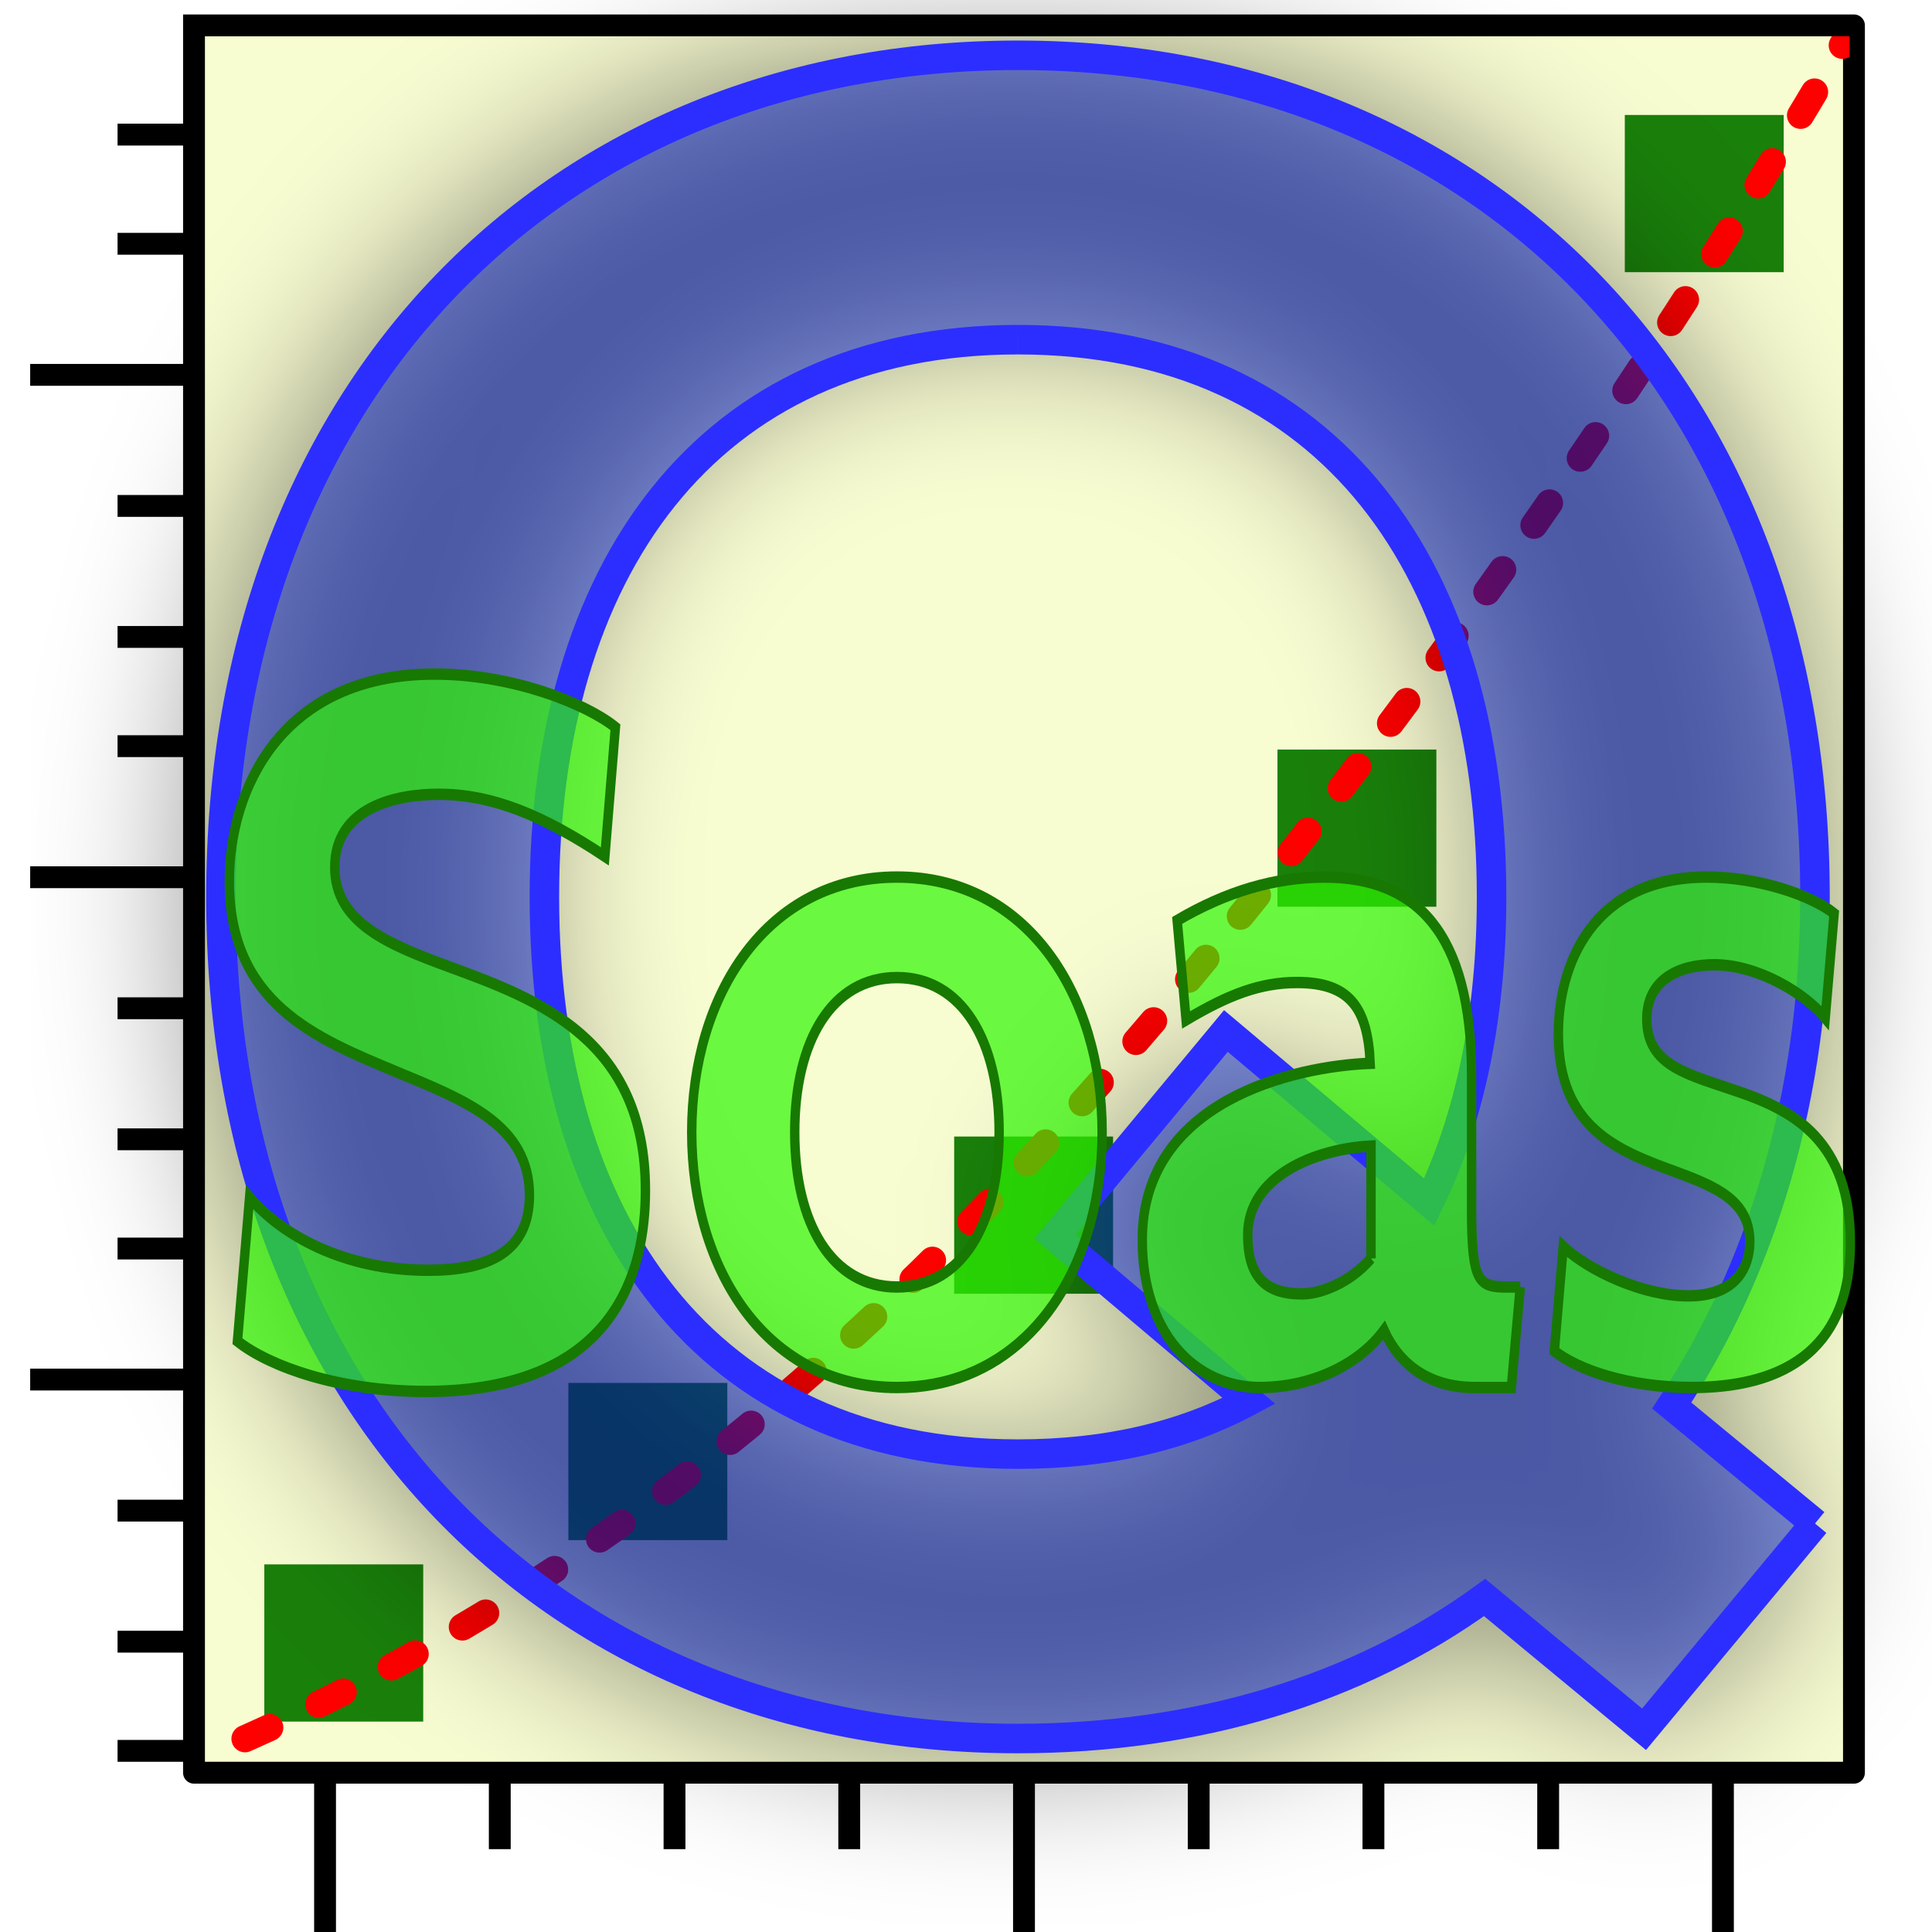
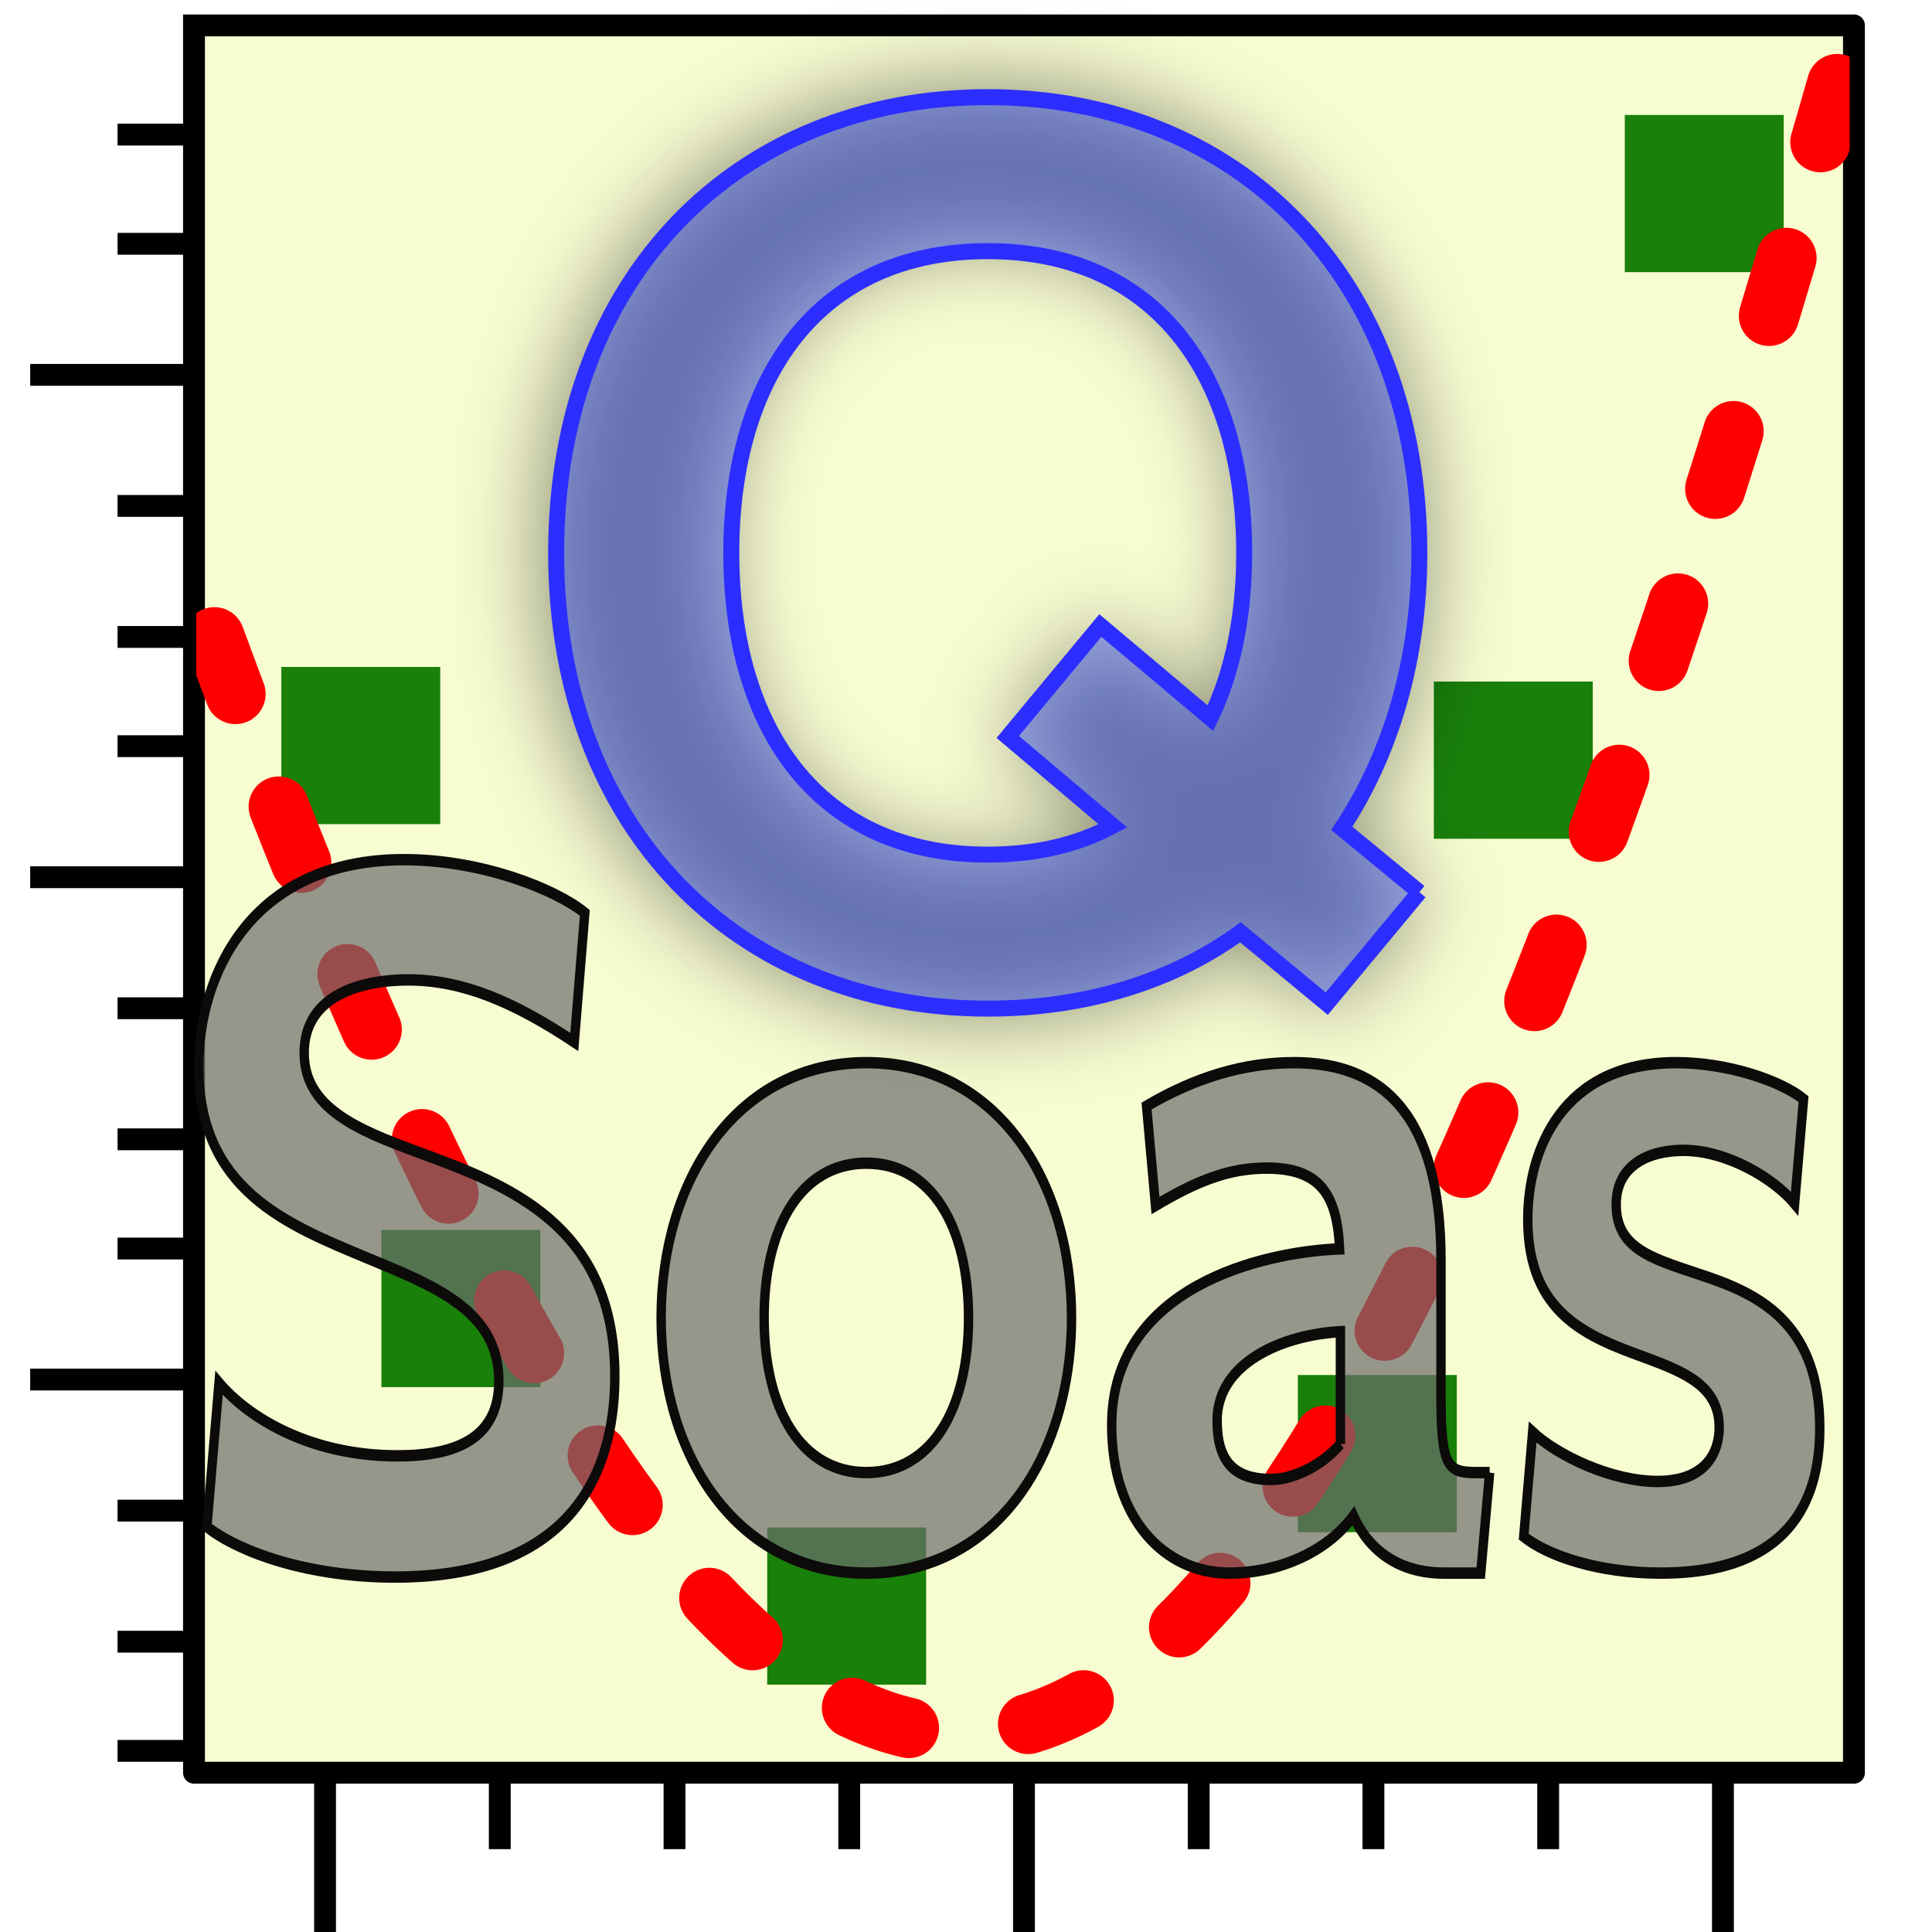
<svg xmlns="http://www.w3.org/2000/svg" xmlns:xlink="http://www.w3.org/1999/xlink" width="128" height="128" viewBox="0 0 102.4 102.4" version="1.1" id="svg2" enable-background="new">
  <defs id="defs4">
    <g id="g6">
      <symbol overflow="visible" id="glyph0-0" style="overflow:visible">
        <path style="stroke:none" d="" id="path9" />
      </symbol>
      <symbol overflow="visible" id="glyph0-1" style="overflow:visible">
        <path style="stroke:none" d="m 4.359,0 0,-4.141 -4.156,0 0,4.141 z" id="path12" />
      </symbol>
      <symbol overflow="visible" id="glyph1-0" style="overflow:visible">
        <path style="stroke:none" d="" id="path15" />
      </symbol>
      <symbol overflow="visible" id="glyph1-1" style="overflow:visible">
        <path style="stroke:none" d="M -0.531,-0.891 -1.25,-1.625 c -0.969,-1.078 -1.344,-1.5 -2.047,-1.5 -0.781,0 -1.344,0.625 -1.344,1.469 0,0.797 0.641,1.312 1.266,1.312 0.391,0 0.391,-0.359 0.391,-0.375 0,-0.125 -0.094,-0.359 -0.375,-0.359 -0.188,0 -0.359,0.125 -0.359,0.375 0,0.047 0,0.062 0,0.078 -0.453,-0.156 -0.703,-0.531 -0.703,-0.938 0,-0.625 0.562,-0.938 1.125,-0.938 0.562,0 1.109,0.359 1.547,0.734 l 1.484,1.344 C -0.188,-0.344 -0.172,-0.344 0,-0.344 l 0,-2.594 -1.219,-0.188 0,0.172 c 0.219,0.031 0.516,0.078 0.625,0.156 0.062,0.047 0.062,0.5 0.062,0.656 z" id="path18" />
      </symbol>
      <symbol overflow="visible" id="glyph1-2" style="overflow:visible">
        <path style="stroke:none" d="m -1.156,-2.047 0.609,0 c 0.25,0 0.328,0.016 0.328,0.531 l 0,0.141 0.219,0 c -0.016,-0.281 -0.016,-0.641 -0.016,-0.938 0,-0.297 0,-0.656 0.016,-0.953 l -0.219,0 0,0.156 c 0,0.516 -0.078,0.531 -0.328,0.531 l -0.609,0 0,-0.703 -0.203,0 0,0.703 -3.172,0 c -0.141,0 -0.188,0 -0.188,0.109 0,0.062 0,0.078 0.078,0.141 l 3.281,2.141 0.203,0 z m -0.203,-0.047 0,1.703 -2.609,-1.703 z" id="path21" />
      </symbol>
      <symbol overflow="visible" id="glyph1-3" style="overflow:visible">
        <path style="stroke:none" d="m -2.281,-0.922 -0.172,0 c -1.766,0 -2.016,-0.859 -2.016,-1.219 0,-0.172 0.047,-0.453 0.281,-0.609 0,0.109 0,0.375 0.312,0.375 0.219,0 0.328,-0.156 0.328,-0.312 0,-0.109 -0.062,-0.328 -0.344,-0.328 -0.422,0 -0.75,0.312 -0.75,0.891 0,0.891 0.891,1.828 2.438,1.828 1.859,0 2.359,-0.797 2.359,-1.453 0,-0.766 -0.656,-1.438 -1.578,-1.438 -0.891,0 -1.547,0.625 -1.547,1.391 0,0.484 0.344,0.734 0.688,0.875 z M -0.047,-1.75 c 0,0.438 -0.406,0.656 -0.516,0.688 -0.328,0.125 -0.891,0.125 -1.016,0.125 -0.547,0 -1.234,-0.219 -1.234,-0.844 0,-0.109 0,-0.438 0.422,-0.656 0.266,-0.125 0.625,-0.125 0.969,-0.125 0.328,0 0.672,0 0.922,0.125 0.422,0.203 0.453,0.531 0.453,0.688 z" id="path24" />
      </symbol>
      <symbol overflow="visible" id="glyph2-0" style="overflow:visible">
        <path style="stroke:none" d="" id="path27" />
      </symbol>
      <symbol overflow="visible" id="glyph2-1" style="overflow:visible">
        <path style="stroke:none" d="m -3.797,-4.844 c -0.141,-0.047 -0.156,-0.047 -0.234,-0.047 -0.172,0 -0.266,0.141 -0.266,0.297 0,0.094 0.062,0.25 0.203,0.344 0.062,0.016 0.359,0.109 0.547,0.141 0.25,0.078 0.531,0.141 0.797,0.203 l 1.797,0.453 c 0.141,0.031 0.844,0.469 0.844,1.125 0,0.5 -0.438,0.609 -0.812,0.609 -0.453,0 -1.078,-0.172 -1.953,-0.5 -0.406,-0.156 -0.516,-0.203 -0.719,-0.203 -0.438,0 -0.812,0.312 -0.812,0.812 0,0.953 1.453,1.312 1.531,1.312 0.109,0 0.109,-0.094 0.109,-0.109 0,-0.109 -0.031,-0.109 -0.188,-0.156 -0.938,-0.281 -1.234,-0.672 -1.234,-1.016 0,-0.078 0,-0.25 0.312,-0.25 0.25,0 0.516,0.109 0.703,0.172 1.062,0.406 1.625,0.578 2.094,0.578 0.891,0 1.188,-0.625 1.188,-1.219 0,-0.391 -0.172,-0.719 -0.453,-1 0.516,0.125 1.016,0.25 1.547,0.641 0.328,0.266 0.625,0.641 0.625,1.094 0,0.141 -0.031,0.594 -0.422,0.766 0,-0.156 0,-0.297 -0.125,-0.422 C 1.203,-1.328 1.062,-1.422 0.875,-1.422 c -0.312,0 -0.344,0.266 -0.344,0.359 0,0.234 0.156,0.562 0.641,0.562 0.5,0 0.875,-0.438 0.875,-1.062 0,-1.016 -0.906,-2.047 -2.031,-2.328 z" id="path30" />
      </symbol>
      <symbol overflow="visible" id="glyph3-0" style="overflow:visible">
        <path style="stroke:none" d="" id="path33" />
      </symbol>
      <symbol overflow="visible" id="glyph3-1" style="overflow:visible">
        <path style="stroke:none" d="m 2.047,-4.453 c 0,-0.172 0,-0.188 -0.156,-0.188 C 1.453,-4.188 0.844,-4.188 0.625,-4.188 l 0,0.203 c 0.141,0 0.547,0 0.906,-0.172 l 0,3.609 c 0,0.25 -0.016,0.328 -0.641,0.328 l -0.234,0 0,0.219 c 0.25,-0.016 0.859,-0.016 1.141,-0.016 0.266,0 0.875,0 1.125,0.016 l 0,-0.219 -0.219,0 c -0.641,0 -0.656,-0.078 -0.656,-0.328 z" id="path36" />
      </symbol>
      <symbol overflow="visible" id="glyph3-2" style="overflow:visible">
        <path style="stroke:none" d="M 0.891,-0.531 1.625,-1.25 c 1.078,-0.969 1.5,-1.344 1.5,-2.047 0,-0.781 -0.625,-1.344 -1.469,-1.344 -0.797,0 -1.312,0.641 -1.312,1.266 0,0.391 0.359,0.391 0.375,0.391 0.125,0 0.359,-0.094 0.359,-0.375 0,-0.188 -0.125,-0.359 -0.375,-0.359 -0.047,0 -0.062,0 -0.078,0 0.156,-0.453 0.531,-0.703 0.938,-0.703 0.625,0 0.938,0.562 0.938,1.125 0,0.562 -0.359,1.109 -0.734,1.547 l -1.344,1.484 C 0.344,-0.188 0.344,-0.172 0.344,0 l 2.594,0 0.188,-1.219 -0.172,0 C 2.922,-1 2.875,-0.703 2.797,-0.594 c -0.047,0.062 -0.5,0.062 -0.656,0.062 z" id="path39" />
      </symbol>
      <symbol overflow="visible" id="glyph3-3" style="overflow:visible">
        <path style="stroke:none" d="M 2.016,-2.453 C 2.594,-2.641 3,-3.125 3,-3.672 3,-4.25 2.391,-4.641 1.719,-4.641 c -0.703,0 -1.234,0.422 -1.234,0.953 0,0.219 0.156,0.359 0.359,0.359 0.203,0 0.344,-0.156 0.344,-0.359 0,-0.344 -0.328,-0.344 -0.422,-0.344 C 0.969,-4.375 1.438,-4.469 1.688,-4.469 c 0.281,0 0.672,0.156 0.672,0.781 0,0.078 -0.016,0.484 -0.203,0.797 C 1.953,-2.562 1.719,-2.531 1.547,-2.531 1.484,-2.516 1.312,-2.516 1.266,-2.516 1.219,-2.5 1.156,-2.5 1.156,-2.422 c 0,0.078 0.062,0.078 0.172,0.078 l 0.312,0 c 0.562,0 0.828,0.469 0.828,1.156 0,0.938 -0.484,1.141 -0.797,1.141 -0.297,0 -0.812,-0.109 -1.062,-0.531 0.25,0.047 0.469,-0.109 0.469,-0.375 0,-0.25 -0.188,-0.391 -0.391,-0.391 -0.172,0 -0.391,0.094 -0.391,0.406 0,0.625 0.641,1.094 1.406,1.094 0.844,0 1.484,-0.641 1.484,-1.344 0,-0.578 -0.438,-1.125 -1.172,-1.266 z" id="path42" />
      </symbol>
      <symbol overflow="visible" id="glyph4-0" style="overflow:visible">
        <path style="stroke:none" d="" id="path45" />
      </symbol>
      <symbol overflow="visible" id="glyph4-1" style="overflow:visible">
        <path style="stroke:none" d="M 3.328,-3.016 C 3.391,-3.266 3.625,-4.188 4.312,-4.188 c 0.047,0 0.297,0 0.5,0.125 C 4.531,-4 4.344,-3.766 4.344,-3.516 c 0,0.156 0.109,0.344 0.375,0.344 0.219,0 0.531,-0.172 0.531,-0.578 0,-0.516 -0.578,-0.656 -0.922,-0.656 -0.578,0 -0.922,0.531 -1.047,0.75 -0.25,-0.656 -0.781,-0.75 -1.078,-0.75 -1.031,0 -1.609,1.281 -1.609,1.531 0,0.109 0.109,0.109 0.125,0.109 0.078,0 0.109,-0.031 0.125,-0.109 0.344,-1.062 1,-1.312 1.344,-1.312 0.188,0 0.531,0.094 0.531,0.672 0,0.312 -0.172,0.969 -0.531,2.375 -0.156,0.609 -0.516,1.031 -0.953,1.031 -0.062,0 -0.281,0 -0.5,-0.125 0.25,-0.062 0.469,-0.266 0.469,-0.547 0,-0.266 -0.219,-0.344 -0.359,-0.344 -0.312,0 -0.547,0.25 -0.547,0.578 0,0.453 0.484,0.656 0.922,0.656 0.672,0 1.031,-0.703 1.047,-0.75 0.125,0.359 0.484,0.75 1.078,0.75 1.031,0 1.594,-1.281 1.594,-1.531 0,-0.109 -0.078,-0.109 -0.109,-0.109 -0.094,0 -0.109,0.047 -0.141,0.109 -0.328,1.078 -1,1.312 -1.312,1.312 -0.391,0 -0.547,-0.312 -0.547,-0.656 0,-0.219 0.047,-0.438 0.156,-0.875 z" id="path48" />
      </symbol>
    </g>
    <clipPath id="clip1">
      <path d="m 33.602,3.996 75.699,0 0,79.301 -75.699,0 z" id="path51" />
    </clipPath>
    <clipPath id="clip2">
      <path d="m 108,18 5,0 0,49 -5,0 z" id="path54" />
    </clipPath>
    <clipPath id="clip3">
      <path d="m 108,7 5,0 0,77 -5,0 z" id="path57" />
    </clipPath>
    <clipPath id="clip4">
      <path d="m 38,0.297 67,0 L 105,5 38,5 z" id="path60" />
    </clipPath>
    <clipPath id="clip5">
      <path d="m 46,0.297 51,0 L 97,5 46,5 z" id="path63" />
    </clipPath>
    <filter color-interpolation-filters="sRGB" id="filter3046-7">
      <feGaussianBlur stdDeviation="4.176" id="feGaussianBlur3048-0" />
    </filter>
  </defs>
  <g id="Logo" transform="translate(-6.357447,-2.233142)" style="display:inline">
    <g id="layer1" style="display:inline">
      <g id="Ticks" transform="translate(1.6,0)">
        <path style="fill:none;stroke:#000000;stroke-width:1.158;stroke-linecap:square;stroke-linejoin:round;stroke-miterlimit:2;stroke-opacity:1" d="m 31.247,96.191 0,3.473 m 9.261,-3.473 0,3.473 m 9.261,-3.473 0,3.473 m 18.522,-3.473 0,3.473 m 9.261,-3.473 0,3.473 m 9.261,-3.473 0,3.473" id="path100" />
        <path style="fill:none;stroke:#000000;stroke-width:1.158;stroke-linecap:square;stroke-linejoin:round;stroke-miterlimit:2;stroke-opacity:1" d="m 21.986,96.191 0,8.104 m 37.045,-8.104 0,8.104 m 37.045,-8.104 0,8.104" id="path98" />
        <path style="fill:none;stroke:#000000;stroke-width:1.158;stroke-linecap:square;stroke-linejoin:round;stroke-miterlimit:2;stroke-opacity:1" d="m 15.04,95.033 -3.473,0 m 3.473,-5.788 -3.473,0 m 3.473,-6.946 -3.473,0 m 3.473,-13.892 -3.473,0 m 3.473,-5.788 -3.473,0 m 3.473,-6.946 -3.473,0 m 3.473,-13.892 -3.473,0 m 3.473,-5.788 -3.473,0 m 3.473,-6.946 -3.473,0 m 3.473,-13.892 -3.473,0 m 3.473,-5.788 -3.473,0" id="path94" />
        <path style="fill:none;stroke:#000000;stroke-width:1.158;stroke-linecap:square;stroke-linejoin:round;stroke-miterlimit:2;stroke-opacity:1" d="m 15.04,75.353 -8.104,0 m 8.104,-26.626 -8.104,0 m 8.104,-26.626 -8.104,0" id="path92" />
      </g>
      <path id="Frame" style="fill:#f8fcd1;fill-opacity:1;stroke:#000000;stroke-width:1.158;stroke-linecap:square;stroke-linejoin:round;stroke-miterlimit:2;stroke-opacity:1;stroke-dasharray:none" d="m 16.64,3.579 87.981,0 0,92.612 -87.981,0 0,-92.612" />
    </g>
    <g id="layer2" style="display:inline">
      <g id="Symboles" transform="translate(1.6,0)" style="display:inline">
-         <rect style="fill:#19800a;fill-opacity:1;fill-rule:nonzero;stroke:none" id="rect3049" width="8.422" height="8.332" x="18.767" y="85.149" />
-         <use x="0" y="0" xlink:href="#rect3049" id="use3051" transform="translate(16.1161,-9.6187)" width="102.4" height="102.4" />
-         <use x="0" y="0" xlink:href="#rect3049" id="use3055" transform="translate(36.5638,-22.6772)" width="102.4" height="102.4" />
-         <use x="0" y="0" xlink:href="#rect3049" id="use3057" transform="translate(53.69911,-43.18861)" width="102.4" height="102.4" />
-         <use x="0" y="0" xlink:href="#rect3049" id="use3059" transform="translate(72.10841,-76.82221)" width="102.4" height="102.4" />
+         <rect style="fill:#19800a;fill-opacity:1;fill-rule:nonzero;stroke:none" id="rect3049" width="8.422" height="8.332" x="19.668" y="37.583" />
+         <use x="0" y="0" xlink:href="#rect3049" id="use3051" transform="translate(5.305852,29.83871)" width="102.4" height="102.4" />
+         <use x="0" y="0" xlink:href="#rect3049" id="use3055" transform="translate(25.75355,45.60754)" width="102.4" height="102.4" />
+         <rect y="38.357" x="80.754" height="8.332" width="8.422" id="use3057" style="fill:#19800a;fill-opacity:1;fill-rule:nonzero;stroke:none" />
+         <use x="0" y="0" xlink:href="#rect3049" id="use3059" transform="translate(71.20755,-29.25711)" width="102.4" height="102.4" />
+         <use x="0" y="0" xlink:href="#use3057" id="use3052" transform="translate(-7.206833,36.75485)" width="102.4" height="102.4" />
      </g>
      <g clip-path="url(#clip1)" clip-rule="nonzero" id="g86" transform="matrix(1.157649,0,0,1.157649,-22.14144,-0.4729484)">
-         <path style="fill:none;stroke:#ff0000;stroke-width:1.244;stroke-linecap:round;stroke-linejoin:round;stroke-miterlimit:2;stroke-opacity:1;stroke-dasharray:1.244, 2.488;stroke-dashoffset:0" d="M 35.835,81.944 C 56.333,72.839 70.411,58.303 84.117,40.893 93.4,29.021 101.903,16.514 109.5,3.5" id="Fit" />
+         <path style="fill:none;stroke:#ff0000;stroke-width:2.764;stroke-linecap:round;stroke-linejoin:round;stroke-miterlimit:2;stroke-opacity:1;stroke-dasharray:2.764, 5.528;stroke-dashoffset:0" d="M 34.434,31.518 C 64.793,114.096 85.633,87.819 109.5,3.5" id="Fit" />
      </g>
    </g>
    <g id="layer3" style="display:inline">
      <g id="layer4" style="display:inline">
-         <path id="path3813" style="font-size:12px;font-style:normal;font-variant:normal;font-weight:bold;font-stretch:normal;text-align:center;line-height:125%;letter-spacing:0px;word-spacing:0px;writing-mode:lr-tb;text-anchor:middle;fill:#000000;fill-opacity:0.45;stroke:none;filter:url(#filter3046-7);font-family:Cabin;-inkscape-font-specification:Cabin Bold" d="m 103.069,83.478 -7.764,-6.386 c 4.884,-7.388 7.764,-16.78 7.764,-27.549 0,-27.549 -18.157,-45.581 -43.202,-45.581 -25.044,0 -43.202,18.032 -43.202,45.581 0,27.549 18.157,45.581 43.202,45.581 9.642,0 18.408,-2.63 25.295,-7.639 l 8.64,7.138 9.266,-11.145 M 59.867,19.364 c 17.03,0 25.67,12.647 25.67,30.178 0,6.261 -1.127,11.896 -3.381,16.529 l -11.02,-9.266 -9.266,11.145 10.519,8.891 c -3.506,1.878 -7.639,2.88 -12.522,2.88 -17.03,0 -25.671,-12.647 -25.671,-30.178 0,-17.531 8.64,-30.178 25.671,-30.178" />
-         <path id="path3813-7" style="font-size:12px;font-style:normal;font-variant:normal;font-weight:bold;font-stretch:normal;text-align:center;line-height:125%;letter-spacing:0px;word-spacing:0px;writing-mode:lr-tb;text-anchor:middle;fill:#001be0;fill-opacity:0.45;stroke:#2c2eff;stroke-width:1.565;stroke-miterlimit:4;stroke-opacity:1;stroke-dasharray:none;display:inline;font-family:Cabin;-inkscape-font-specification:Cabin Bold" d="m 102.556,82.981 -7.592,-6.25 c 4.775,-7.23 7.592,-16.421 7.592,-26.96 0,-26.96 -17.755,-44.607 -42.244,-44.607 -24.489,0 -42.244,17.647 -42.244,44.607 0,26.96 17.755,44.607 42.244,44.607 9.428,0 17.999,-2.573 24.734,-7.475 l 8.449,6.985 9.061,-10.907 M 60.313,20.237 c 16.653,0 25.101,12.377 25.101,29.534 0,6.127 -1.102,11.642 -3.306,16.176 L 71.333,56.879 62.272,67.786 72.557,76.486 c -3.428,1.838 -7.469,2.819 -12.245,2.819 -16.653,0 -25.101,-12.377 -25.101,-29.534 0,-17.157 8.449,-29.534 25.101,-29.534" />
+         <g id="g3822" transform="matrix(0.5415031,0,0,0.5415031,26.05083,4.586324)">
+           <path d="m 103.069,83.478 -7.764,-6.386 c 4.884,-7.388 7.764,-16.78 7.764,-27.549 0,-27.549 -18.157,-45.581 -43.202,-45.581 -25.044,0 -43.202,18.032 -43.202,45.581 0,27.549 18.157,45.581 43.202,45.581 9.642,0 18.408,-2.63 25.295,-7.639 l 8.64,7.138 9.266,-11.145 M 59.867,19.364 c 17.03,0 25.67,12.647 25.67,30.178 0,6.261 -1.127,11.896 -3.381,16.529 l -11.02,-9.266 -9.266,11.145 10.519,8.891 c -3.506,1.878 -7.639,2.88 -12.522,2.88 -17.03,0 -25.671,-12.647 -25.671,-30.178 0,-17.531 8.64,-30.178 25.671,-30.178" style="font-size:12px;font-style:normal;font-variant:normal;font-weight:bold;font-stretch:normal;text-align:center;line-height:125%;letter-spacing:0px;word-spacing:0px;writing-mode:lr-tb;text-anchor:middle;fill:#000000;fill-opacity:0.45;stroke:none;filter:url(#filter3046-7);font-family:Cabin;-inkscape-font-specification:Cabin Bold" id="path3813" />
+           <path d="m 102.556,82.981 -7.592,-6.25 c 4.775,-7.23 7.592,-16.421 7.592,-26.96 0,-26.96 -17.755,-44.607 -42.244,-44.607 -24.489,0 -42.244,17.647 -42.244,44.607 0,26.96 17.755,44.607 42.244,44.607 9.428,0 17.999,-2.573 24.734,-7.475 l 8.449,6.985 9.061,-10.907 M 60.313,20.237 c 16.653,0 25.101,12.377 25.101,29.534 0,6.127 -1.102,11.642 -3.306,16.176 L 71.333,56.879 62.272,67.786 72.557,76.486 c -3.428,1.838 -7.469,2.819 -12.245,2.819 -16.653,0 -25.101,-12.377 -25.101,-29.534 0,-17.157 8.449,-29.534 25.101,-29.534" style="font-size:12px;font-style:normal;font-variant:normal;font-weight:bold;font-stretch:normal;text-align:center;line-height:125%;letter-spacing:0px;word-spacing:0px;writing-mode:lr-tb;text-anchor:middle;fill:#3a52ff;fill-opacity:0.45;stroke:#2c2eff;stroke-width:1.565;stroke-miterlimit:4;stroke-opacity:1;stroke-dasharray:none;display:inline;font-family:Cabin;-inkscape-font-specification:Cabin Bold" id="path3813-7" />
+         </g>
      </g>
      <g id="layer5" style="display:inline">
-         <g style="font-size:12px;font-style:normal;font-variant:normal;font-weight:bold;font-stretch:normal;text-align:center;line-height:125%;letter-spacing:0px;word-spacing:0px;writing-mode:lr-tb;text-anchor:middle;fill:#2ff602;fill-opacity:0.697;stroke:#177901;stroke-width:0.139;stroke-miterlimit:4;stroke-opacity:1;stroke-dasharray:none;font-family:Cabin;-inkscape-font-specification:Cabin Bold" id="Soas" transform="matrix(3.582459,0,0,4.352405,-218.1089,-144.5753)">
-           <path d="m 68.954,50.675 c 2.832,0 3.252,-1.488 3.252,-2.448 0,-1.848 -1.596,-2.328 -2.904,-2.724 -0.912,-0.276 -1.692,-0.54 -1.692,-1.212 0,-0.72 0.888,-0.888 1.536,-0.888 0.804,0 1.56,0.264 2.46,0.756 l 0.156,-1.572 c -0.432,-0.288 -1.524,-0.648 -2.676,-0.648 -2.268,0 -3.036,1.404 -3.036,2.52 0,1.5 1.296,1.92 2.484,2.328 1.02,0.348 1.956,0.648 1.956,1.5 0,0.684 -0.6,0.912 -1.5,0.912 -1.26,0 -2.184,-0.444 -2.64,-0.888 l -0.18,1.752 c 0.48,0.312 1.512,0.612 2.784,0.612" id="path3815" style="fill:#2ff602;fill-opacity:0.697;stroke:#177901;stroke-width:0.139;stroke-miterlimit:4;stroke-opacity:1;stroke-dasharray:none" />
-           <path d="m 75.927,50.627 c 0.378,0 0.725,-0.055 1.039,-0.157 1.278,-0.415 1.997,-1.602 1.997,-2.951 0,-1.68 -1.116,-3.108 -3.036,-3.108 -1.92,0 -3.036,1.428 -3.036,3.108 0,1.68 1.116,3.108 3.036,3.108 m 0,-4.992 c 0.96,0 1.512,0.768 1.512,1.884 0,1.116 -0.552,1.884 -1.512,1.884 -0.96,0 -1.512,-0.768 -1.512,-1.884 0,-1.116 0.552,-1.884 1.512,-1.884" id="path3817" style="fill:#2ff602;fill-opacity:0.697;stroke:#177901;stroke-width:0.139;stroke-miterlimit:4;stroke-opacity:1;stroke-dasharray:none" />
-           <path d="m 85.149,49.403 -0.192,0 c -0.432,0 -0.528,-0.06 -0.528,-0.96 l 0,-1.62 c 0,-1.74 -0.828,-2.412 -2.172,-2.412 -0.744,0 -1.464,0.18 -2.184,0.528 l 0.132,1.212 c 0.636,-0.312 1.104,-0.456 1.644,-0.456 0.768,0 1.044,0.3 1.08,0.984 -1.128,0.036 -3.372,0.456 -3.372,2.148 0,1.14 0.78,1.8 1.74,1.8 0.72,0 1.44,-0.252 1.836,-0.696 0.228,0.42 0.672,0.696 1.344,0.696 l 0.54,0 0.132,-1.224 m -2.208,-0.348 c -0.312,0.3 -0.756,0.432 -1.02,0.432 -0.564,0 -0.804,-0.228 -0.804,-0.72 0,-0.708 0.984,-1.044 1.824,-1.08 l 0,1.368" id="path3819" style="fill:#2ff602;fill-opacity:0.697;stroke:#177901;stroke-width:0.139;stroke-miterlimit:4;stroke-opacity:1;stroke-dasharray:none" />
-           <path d="m 87.681,50.627 c 2.052,0 2.352,-1.032 2.352,-1.764 0,-1.236 -0.84,-1.608 -1.644,-1.836 -0.756,-0.216 -1.368,-0.312 -1.368,-0.888 0,-0.48 0.48,-0.66 0.996,-0.66 0.648,0 1.344,0.348 1.644,0.648 l 0.132,-1.272 c -0.324,-0.216 -1.104,-0.444 -1.884,-0.444 -1.692,0 -2.196,1.068 -2.196,1.908 0,1.152 0.888,1.428 1.728,1.68 0.588,0.18 1.104,0.348 1.104,0.852 0,0.3 -0.192,0.66 -0.912,0.66 -0.672,0 -1.476,-0.312 -1.848,-0.6 l -0.132,1.272 c 0.348,0.228 1.092,0.444 2.028,0.444" id="path3821" style="fill:#2ff602;fill-opacity:0.697;stroke:#177901;stroke-width:0.139;stroke-miterlimit:4;stroke-opacity:1;stroke-dasharray:none" />
+         <g style="font-size:12px;font-style:normal;font-variant:normal;font-weight:bold;font-stretch:normal;text-align:center;line-height:125%;letter-spacing:0px;word-spacing:0px;writing-mode:lr-tb;text-anchor:middle;fill:#6c6c6c;fill-opacity:0.703;stroke:#0d0a0a;stroke-width:0.139;stroke-miterlimit:4;stroke-opacity:1;stroke-dasharray:none;font-family:Cabin;-inkscape-font-specification:Cabin Bold" id="Soas" transform="matrix(3.582459,0,0,4.352405,-219.7304,-134.7383)">
+           <path d="m 68.954,50.675 c 2.832,0 3.252,-1.488 3.252,-2.448 0,-1.848 -1.596,-2.328 -2.904,-2.724 -0.912,-0.276 -1.692,-0.54 -1.692,-1.212 0,-0.72 0.888,-0.888 1.536,-0.888 0.804,0 1.56,0.264 2.46,0.756 l 0.156,-1.572 c -0.432,-0.288 -1.524,-0.648 -2.676,-0.648 -2.268,0 -3.036,1.404 -3.036,2.52 0,1.5 1.296,1.92 2.484,2.328 1.02,0.348 1.956,0.648 1.956,1.5 0,0.684 -0.6,0.912 -1.5,0.912 -1.26,0 -2.184,-0.444 -2.64,-0.888 l -0.18,1.752 c 0.48,0.312 1.512,0.612 2.784,0.612" id="path3815" style="fill:#6c6c6c;fill-opacity:0.703;stroke:#0d0a0a;stroke-width:0.139;stroke-miterlimit:4;stroke-opacity:1;stroke-dasharray:none" />
+           <path d="m 75.927,50.627 c 0.378,0 0.725,-0.055 1.039,-0.157 1.278,-0.415 1.997,-1.602 1.997,-2.951 0,-1.68 -1.116,-3.108 -3.036,-3.108 -1.92,0 -3.036,1.428 -3.036,3.108 0,1.68 1.116,3.108 3.036,3.108 m 0,-4.992 c 0.96,0 1.512,0.768 1.512,1.884 0,1.116 -0.552,1.884 -1.512,1.884 -0.96,0 -1.512,-0.768 -1.512,-1.884 0,-1.116 0.552,-1.884 1.512,-1.884" id="path3817" style="fill:#6c6c6c;fill-opacity:0.703;stroke:#0d0a0a;stroke-width:0.139;stroke-miterlimit:4;stroke-opacity:1;stroke-dasharray:none" />
+           <path d="m 85.149,49.403 -0.192,0 c -0.432,0 -0.528,-0.06 -0.528,-0.96 l 0,-1.62 c 0,-1.74 -0.828,-2.412 -2.172,-2.412 -0.744,0 -1.464,0.18 -2.184,0.528 l 0.132,1.212 c 0.636,-0.312 1.104,-0.456 1.644,-0.456 0.768,0 1.044,0.3 1.08,0.984 -1.128,0.036 -3.372,0.456 -3.372,2.148 0,1.14 0.78,1.8 1.74,1.8 0.72,0 1.44,-0.252 1.836,-0.696 0.228,0.42 0.672,0.696 1.344,0.696 l 0.54,0 0.132,-1.224 m -2.208,-0.348 c -0.312,0.3 -0.756,0.432 -1.02,0.432 -0.564,0 -0.804,-0.228 -0.804,-0.72 0,-0.708 0.984,-1.044 1.824,-1.08 l 0,1.368" id="path3819" style="fill:#6c6c6c;fill-opacity:0.703;stroke:#0d0a0a;stroke-width:0.139;stroke-miterlimit:4;stroke-opacity:1;stroke-dasharray:none" />
+           <path d="m 87.681,50.627 c 2.052,0 2.352,-1.032 2.352,-1.764 0,-1.236 -0.84,-1.608 -1.644,-1.836 -0.756,-0.216 -1.368,-0.312 -1.368,-0.888 0,-0.48 0.48,-0.66 0.996,-0.66 0.648,0 1.344,0.348 1.644,0.648 l 0.132,-1.272 c -0.324,-0.216 -1.104,-0.444 -1.884,-0.444 -1.692,0 -2.196,1.068 -2.196,1.908 0,1.152 0.888,1.428 1.728,1.68 0.588,0.18 1.104,0.348 1.104,0.852 0,0.3 -0.192,0.66 -0.912,0.66 -0.672,0 -1.476,-0.312 -1.848,-0.6 l -0.132,1.272 c 0.348,0.228 1.092,0.444 2.028,0.444" id="path3821" style="fill:#6c6c6c;fill-opacity:0.703;stroke:#0d0a0a;stroke-width:0.139;stroke-miterlimit:4;stroke-opacity:1;stroke-dasharray:none" />
        </g>
      </g>
    </g>
  </g>
</svg>
